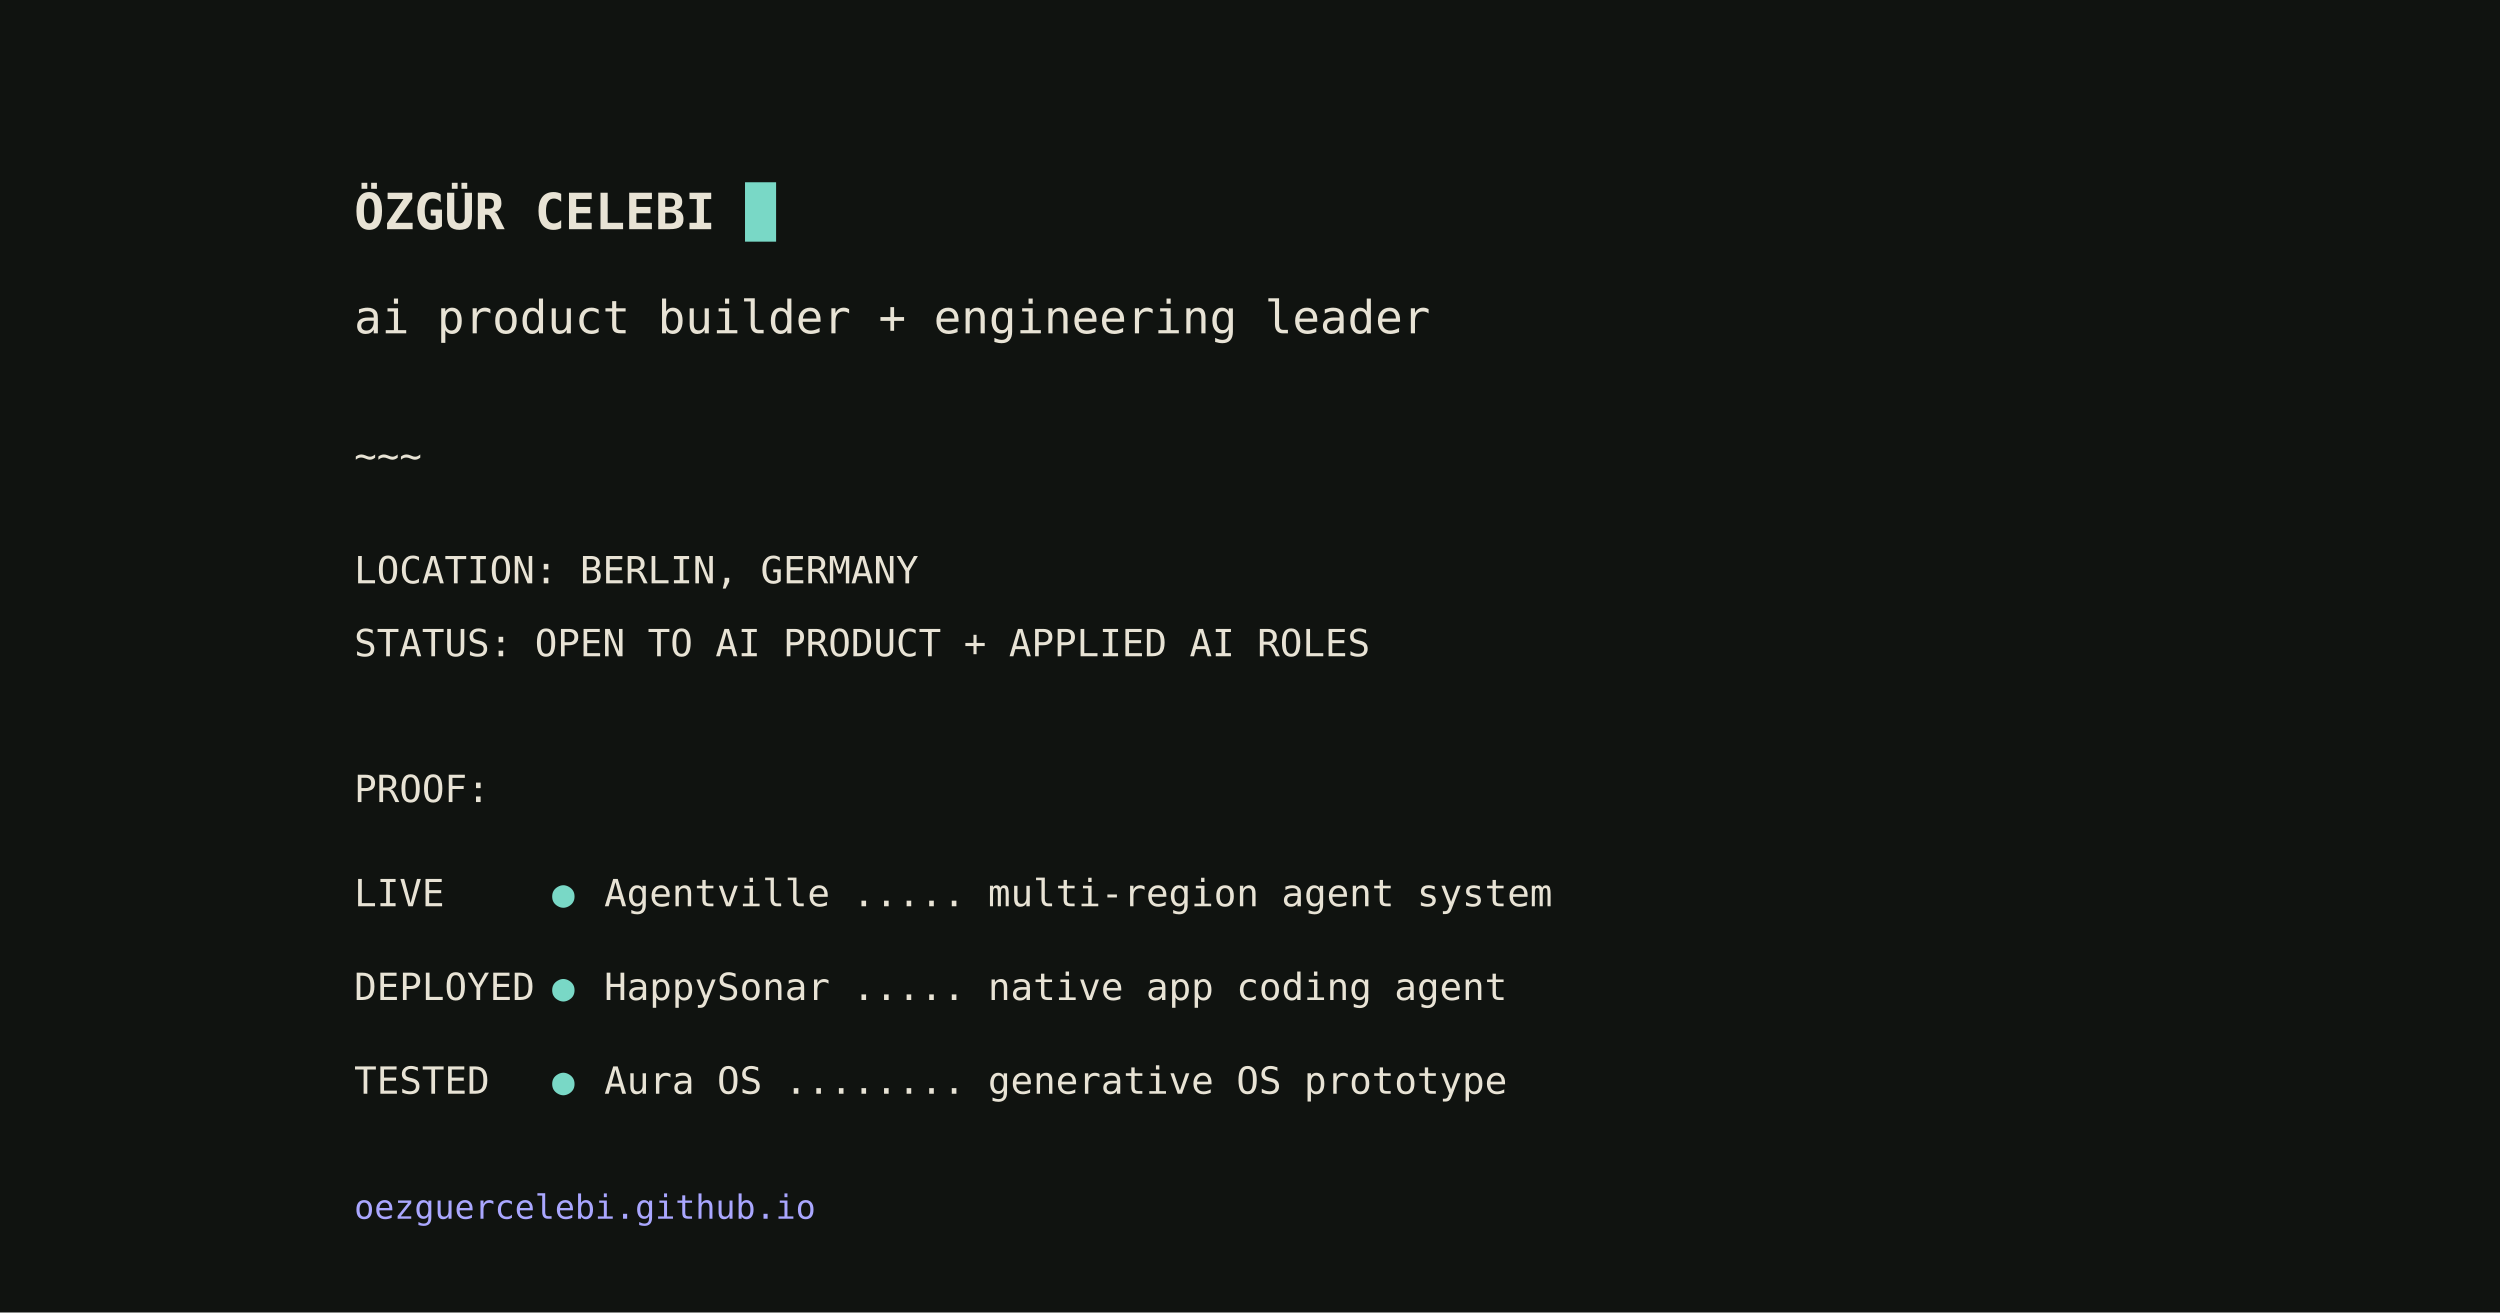
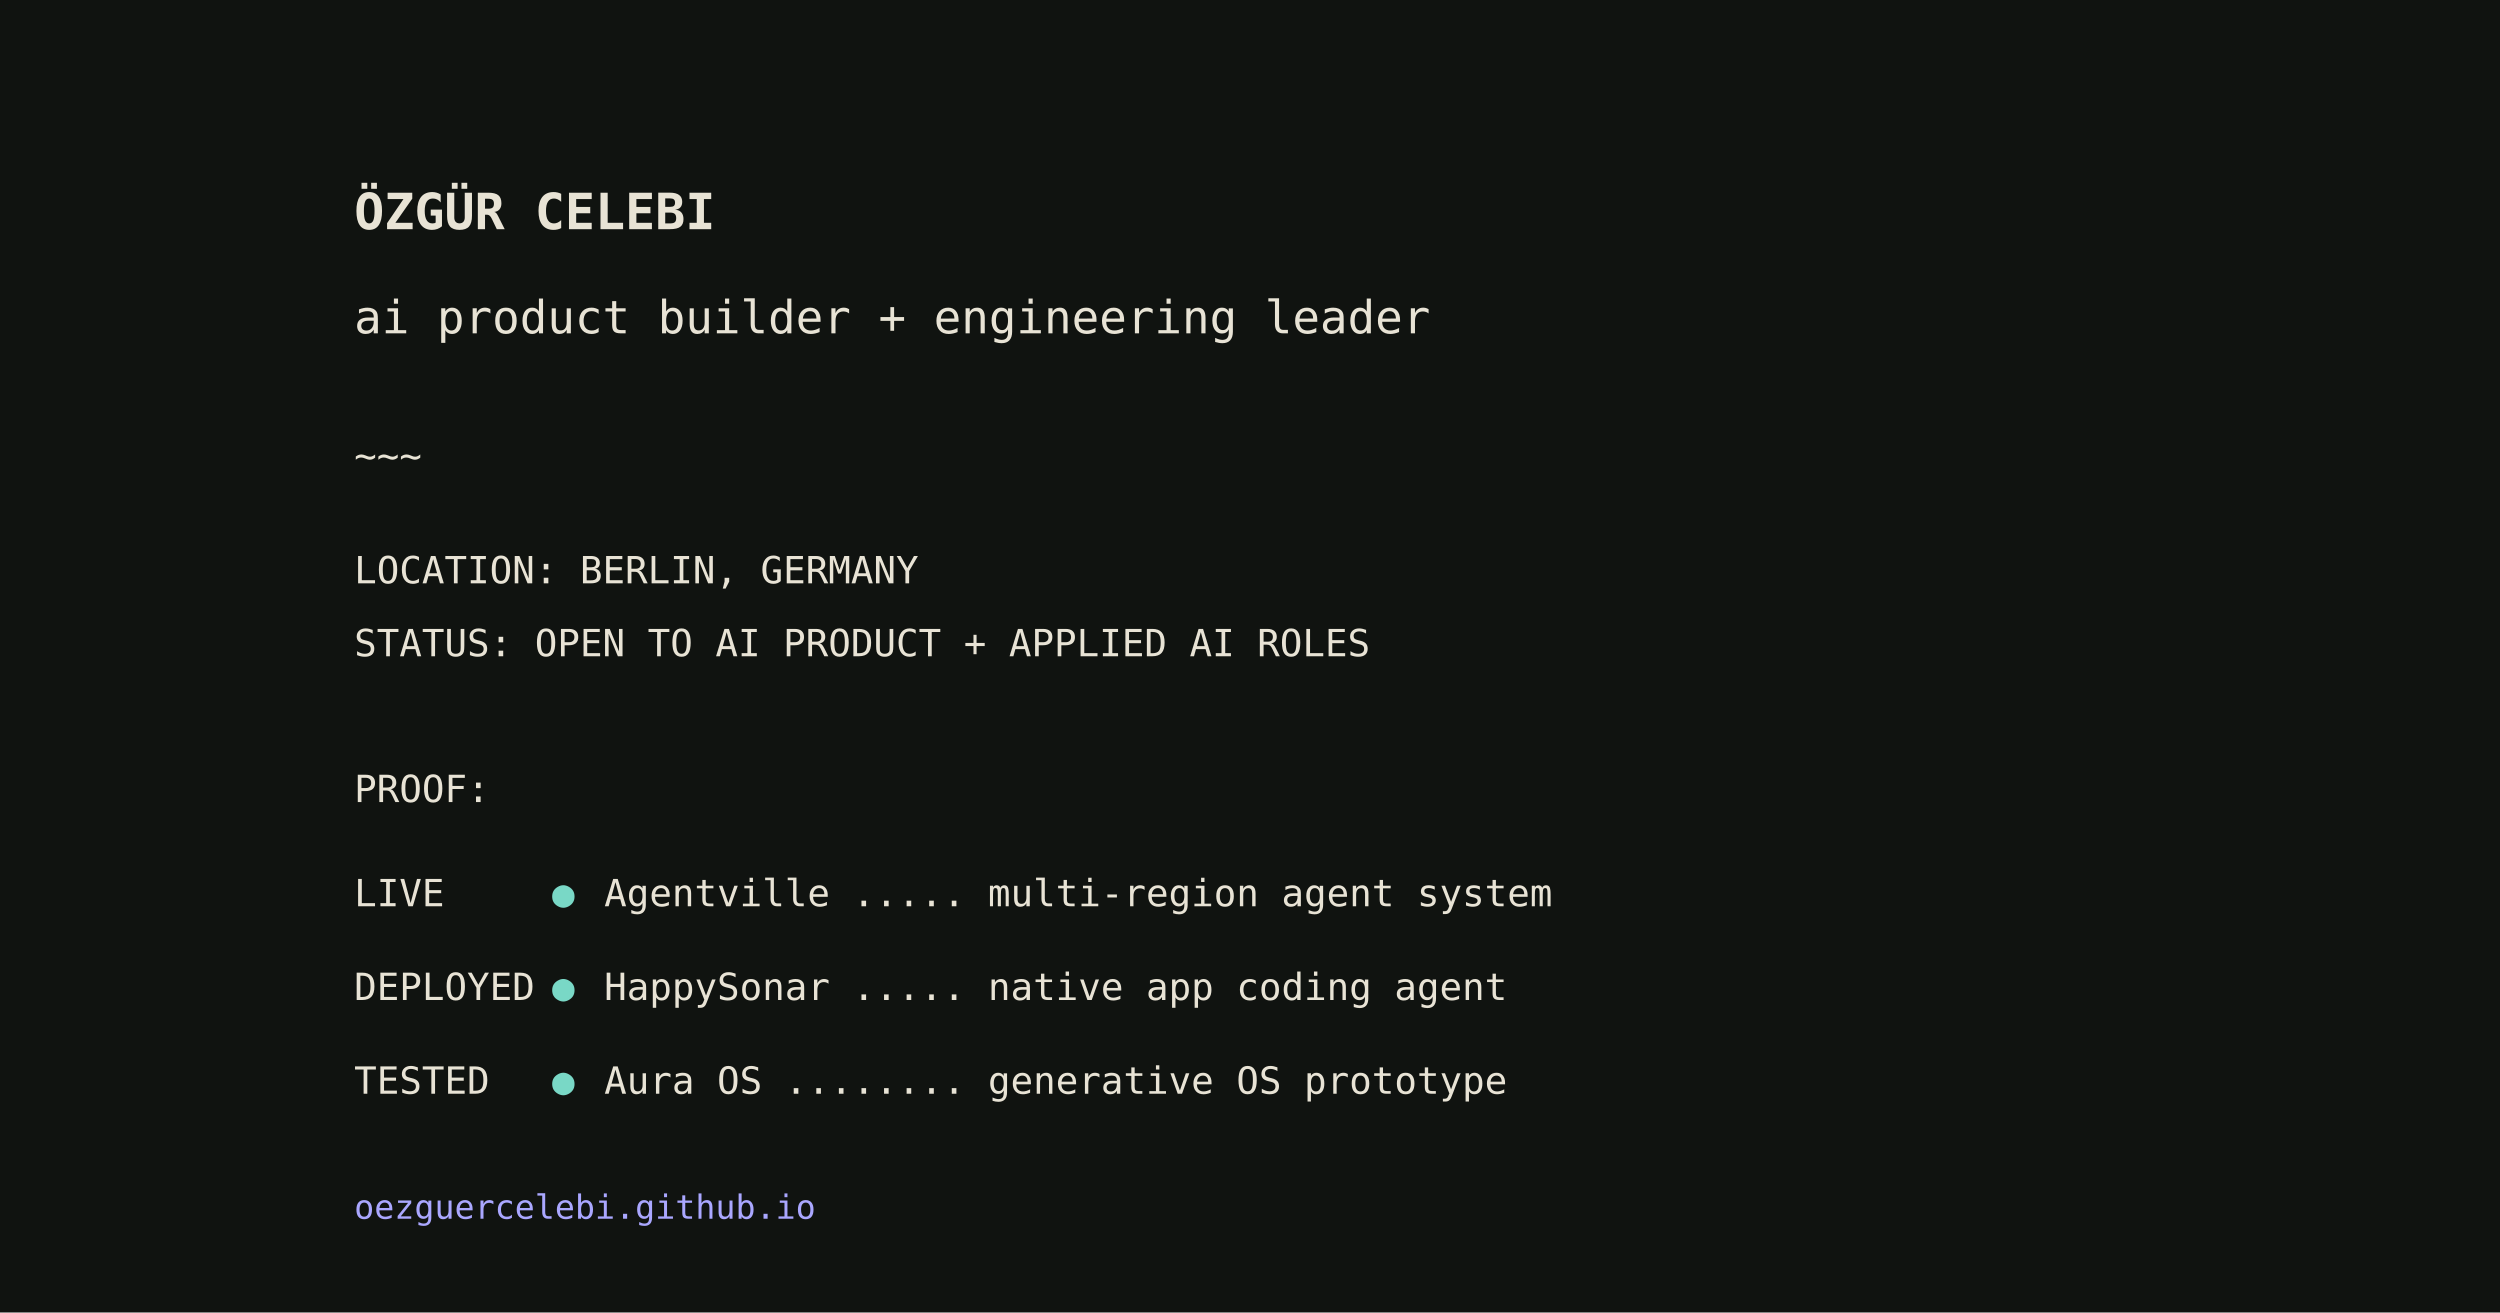
<svg xmlns="http://www.w3.org/2000/svg" width="1200" height="630" viewBox="0 0 1200 630">
  <rect width="1200" height="630" fill="#101310" />
  <g font-family="Menlo, Monaco, Consolas, monospace" fill="#e8e3d5">
-     <text x="170" y="110" font-size="24" font-weight="700">ÖZGÜR CELEBI <tspan fill="#79d8c6">█</tspan>
-     </text>
+     <text x="170" y="110" font-size="24" font-weight="700">ÖZGÜR CELEBI</text>
    <text x="170" y="160" font-size="22">ai product builder + engineering leader</text>
    <text x="170" y="225" font-size="18">~~~</text>
    <text x="170" y="280" font-size="18">LOCATION: BERLIN, GERMANY</text>
    <text x="170" y="315" font-size="18">STATUS:   OPEN TO AI PRODUCT + APPLIED AI ROLES</text>
    <text x="170" y="385" font-size="18">PROOF:</text>
    <text x="170" y="435" font-size="18">LIVE</text>
    <text x="265" y="435" font-size="18" fill="#79d8c6">●</text>
    <text x="290" y="435" font-size="18">Agentville ..... multi-region agent system</text>
    <text x="170" y="480" font-size="18">DEPLOYED</text>
    <text x="265" y="480" font-size="18" fill="#79d8c6">●</text>
    <text x="290" y="480" font-size="18">HappySonar ..... native app coding agent</text>
    <text x="170" y="525" font-size="18">TESTED</text>
    <text x="265" y="525" font-size="18" fill="#79d8c6">●</text>
    <text x="290" y="525" font-size="18">Aura OS ........ generative OS prototype</text>
    <text x="170" y="585" font-size="16" fill="#aaa7ff">oezguercelebi.github.io</text>
  </g>
</svg>
